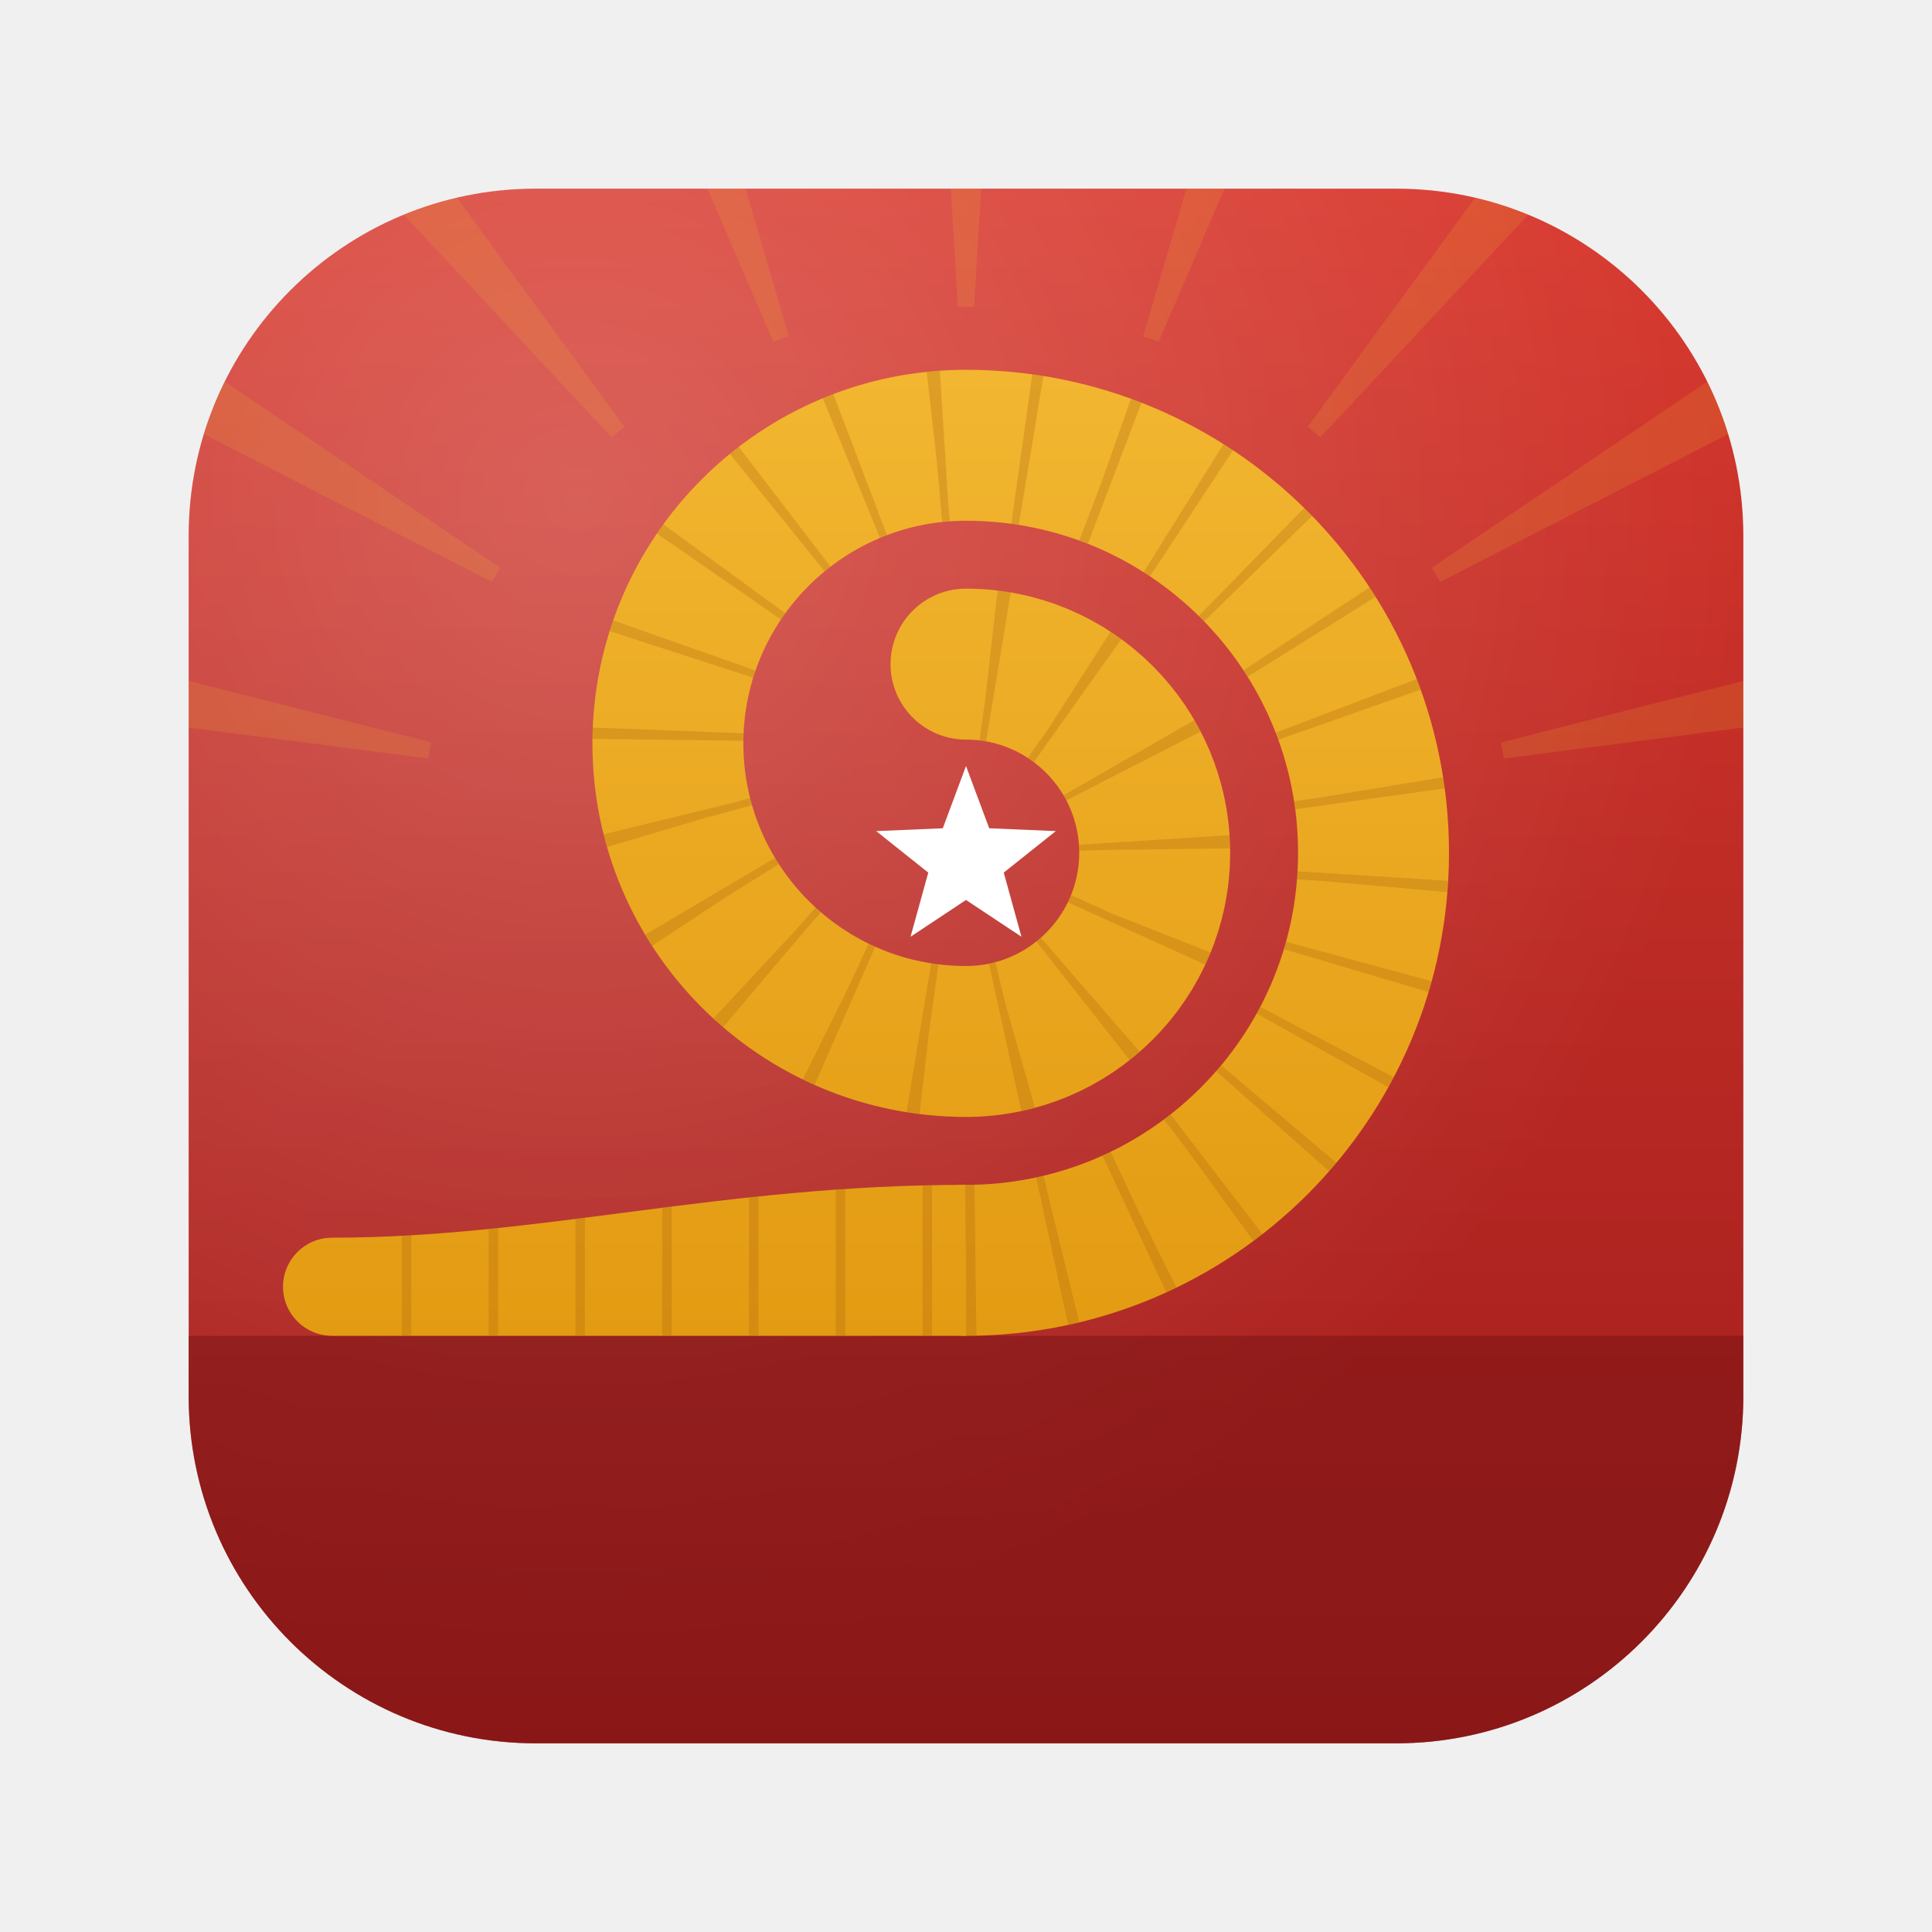
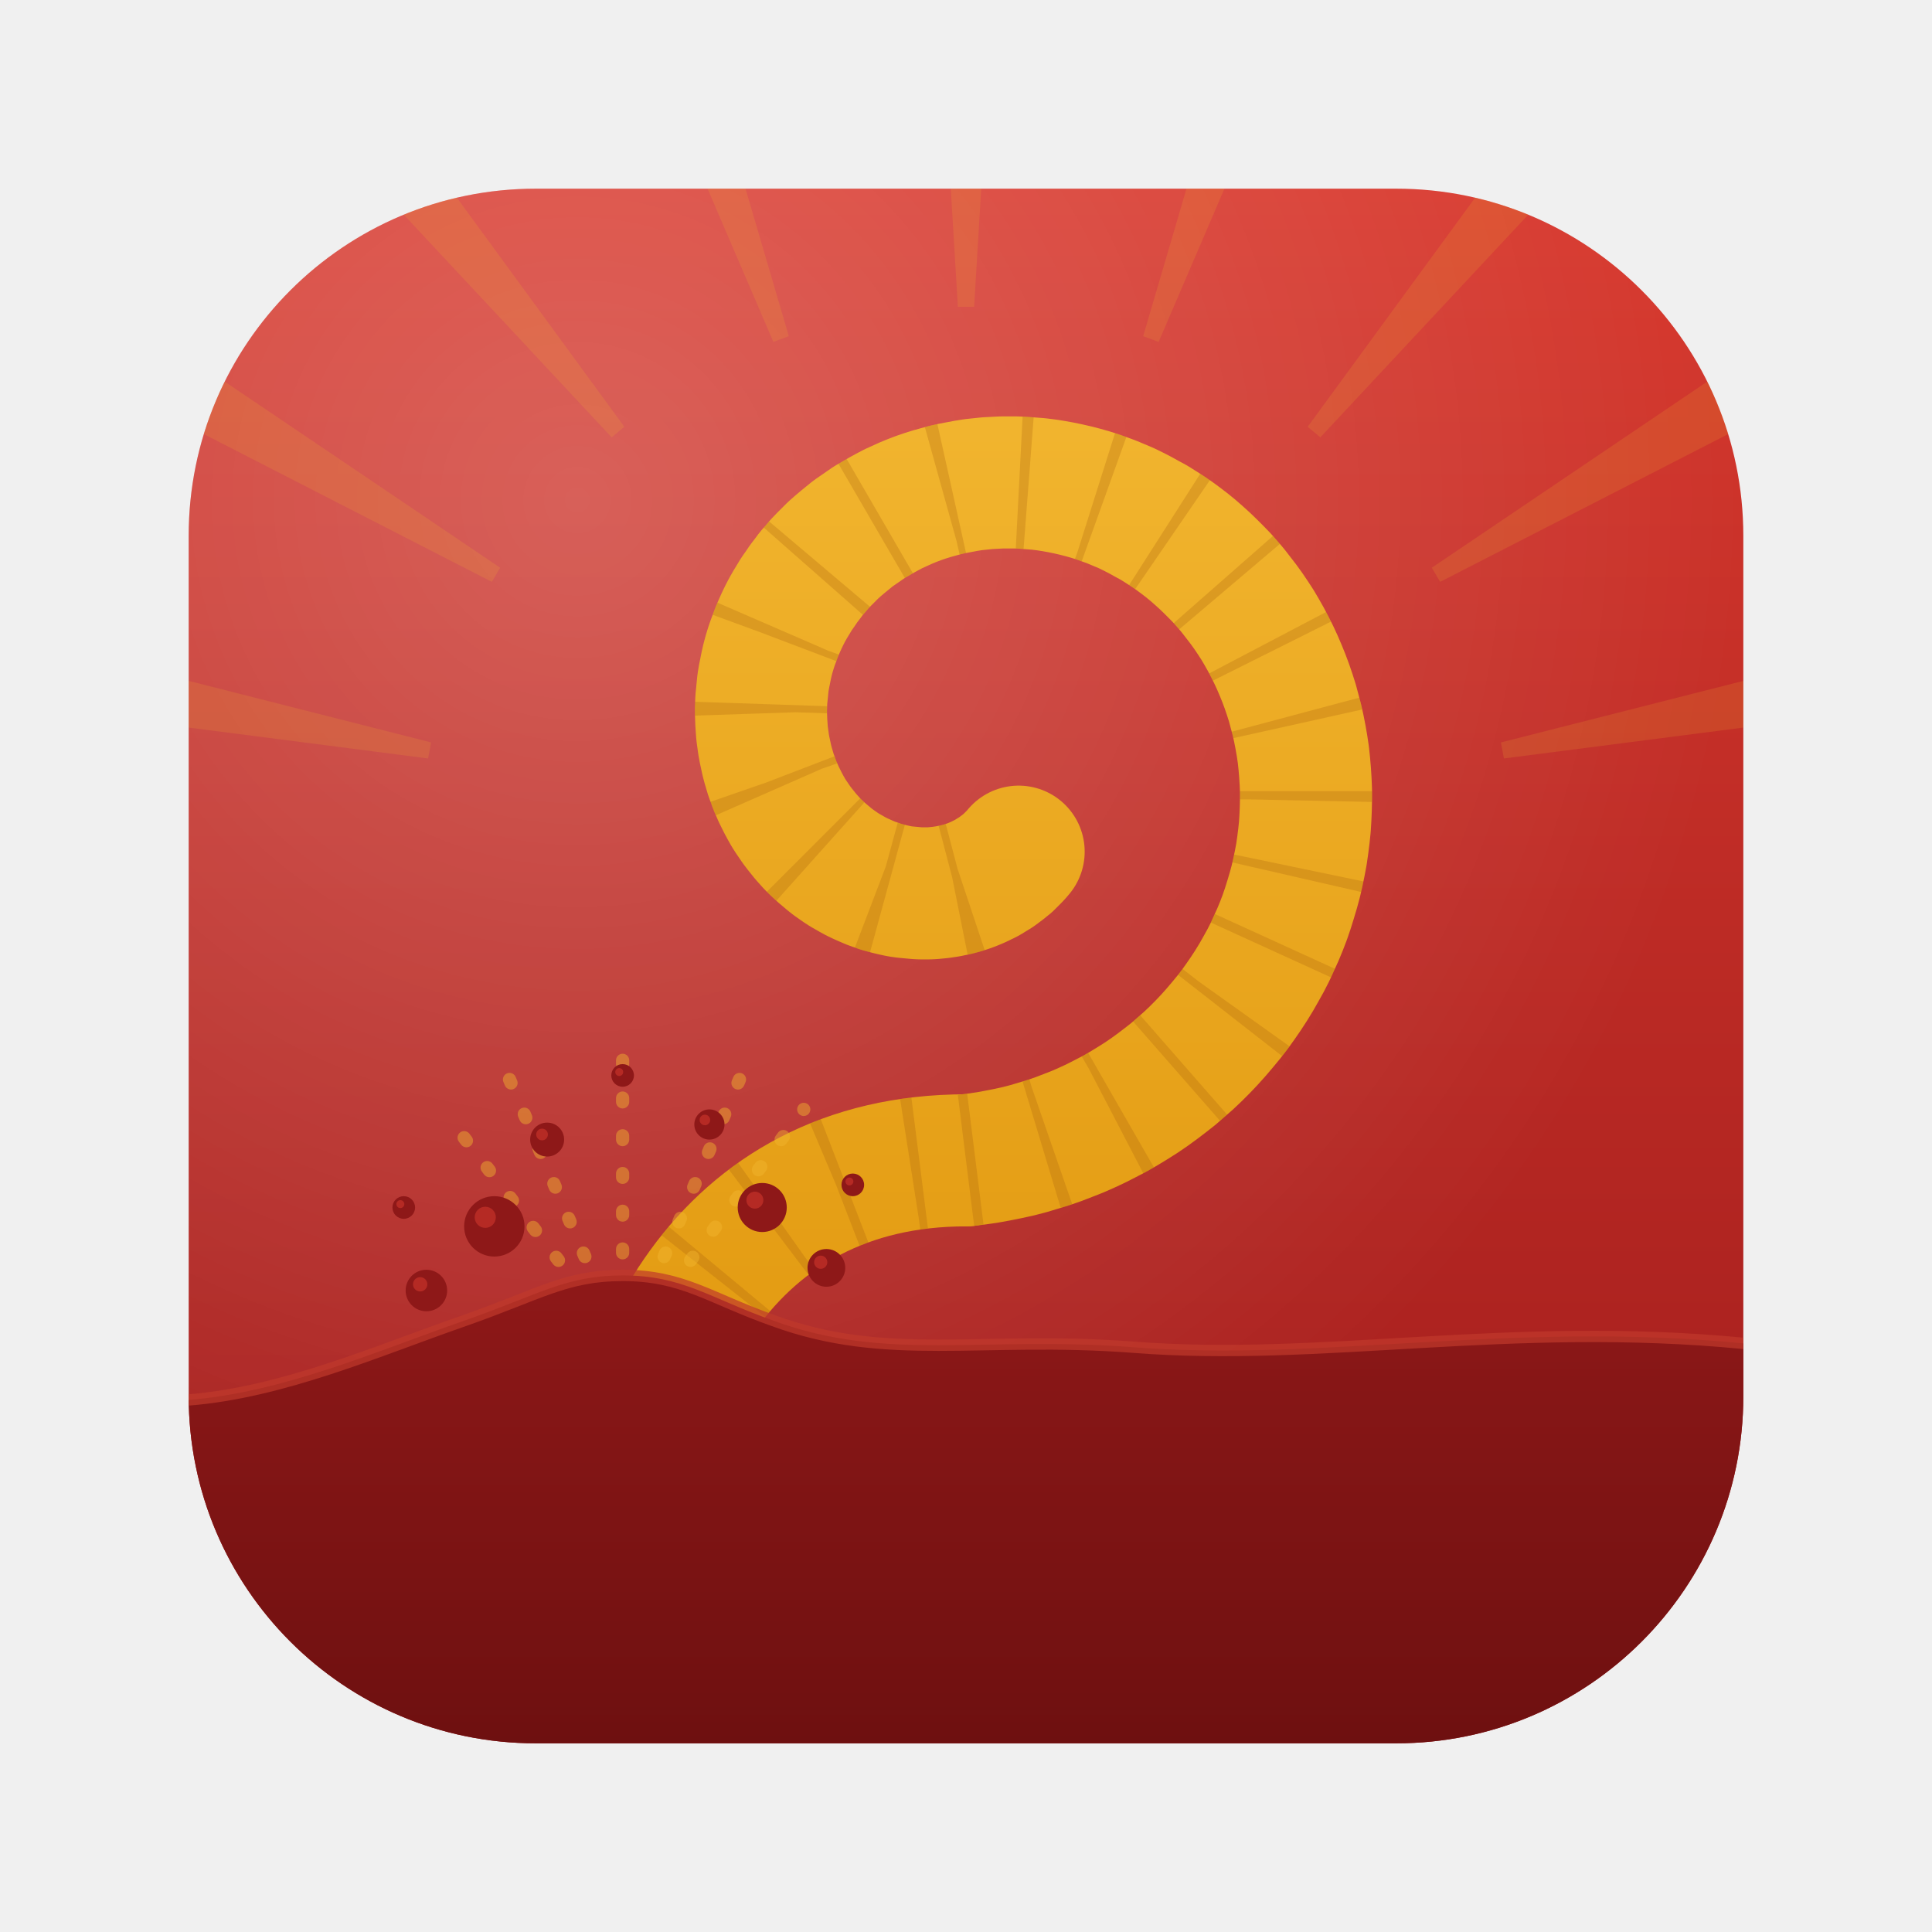
- <svg xmlns="http://www.w3.org/2000/svg" width="1024" height="1024" viewBox="0 0 1024 1024" fill="none" role="img" aria-label="Coiled gold worm with a star at its centre, on a red tile">
+ <svg xmlns="http://www.w3.org/2000/svg" width="1024" height="1024" viewBox="0 0 1024 1024" fill="none" role="img" aria-label="A gold worm coiling out of a red dune under a rising sun">
  <defs>
    <linearGradient id="field" x1="0" y1="100" x2="0" y2="924" gradientUnits="userSpaceOnUse">
      <stop offset="0" stop-color="#D8392E" />
      <stop offset="1" stop-color="#9E1B1B" />
    </linearGradient>
    <radialGradient id="light" cx="306" cy="265" r="618" gradientUnits="userSpaceOnUse">
-       <stop offset="0" stop-color="#fff" stop-opacity=".22" />
-       <stop offset="1" stop-color="#fff" stop-opacity="0" />
+       <stop offset="0" stop-color="#FFFFFF" stop-opacity=".22" />
+       <stop offset="1" stop-color="#FFFFFF" stop-opacity="0" />
    </radialGradient>
-     <linearGradient id="gold" x1="0" y1="196" x2="0" y2="710" gradientUnits="userSpaceOnUse">
+     <linearGradient id="gold" x1="0" y1="190" x2="0" y2="720" gradientUnits="userSpaceOnUse">
      <stop offset="0" stop-color="#F2B630" />
      <stop offset="1" stop-color="#E39B12" />
    </linearGradient>
+     <linearGradient id="soil" x1="0" y1="680" x2="0" y2="924" gradientUnits="userSpaceOnUse">
+       <stop offset="0" stop-color="#8E1818" />
+       <stop offset="1" stop-color="#6E1010" />
+     </linearGradient>
+     <linearGradient id="ray" gradientUnits="userSpaceOnUse">
+       <stop stop-color="#F2B630" />
+     </linearGradient>
+     <linearGradient id="ring" gradientUnits="userSpaceOnUse">
+       <stop stop-color="#A85F0E" />
+     </linearGradient>
+     <linearGradient id="spray" gradientUnits="userSpaceOnUse">
+       <stop stop-color="#F2B630" />
+     </linearGradient>
+     <linearGradient id="ridge" gradientUnits="userSpaceOnUse">
+       <stop stop-color="#C0392B" />
+     </linearGradient>
+     <linearGradient id="clod" gradientUnits="userSpaceOnUse">
+       <stop stop-color="#8E1818" />
+     </linearGradient>
+     <linearGradient id="clod-light" gradientUnits="userSpaceOnUse">
+       <stop stop-color="#B52A24" />
+     </linearGradient>
    <clipPath id="body">
      <rect x="100" y="100" width="824" height="824" rx="184" />
-     </clipPath>
-     <clipPath id="tail">
-       <path d="M512 628C382 628 286 656 176 656A26 26 0 0 0 176 708H512Z" />
    </clipPath>
  </defs>
  <g id="tile">
    <g clip-path="url(#body)">
      <rect x="100" y="100" width="824" height="824" fill="url(#field)" />
      <rect x="100" y="100" width="824" height="824" fill="url(#light)" />
-       <path d="M797.1 402L1368.3 328.3L1353.7 251.8L795.5 393.5ZM763.3 308.4L1275.8 45.5L1236.1 -21.5L758.9 300.9ZM699.8 231.8L1092.9 -189.2L1033 -238.8L693.1 226.2ZM614.1 181.2L841.4 -348L768.2 -374.4L605.9 178.2ZM516.3 162.6L550.9 -412.3L473.1 -412.3L507.7 162.6ZM418.1 178.2L255.8 -374.4L182.6 -348L409.9 181.2ZM330.9 226.2L-9 -238.8L-68.9 -189.2L324.2 231.8ZM265.1 300.9L-212.1 -21.5L-251.8 45.5L260.7 308.4ZM228.5 393.5L-329.7 251.8L-344.3 328.3L226.9 402Z" fill="#F2B630" fill-opacity=".16" />
-       <rect x="100" y="708" width="824" height="216" fill="#7A1414" fill-opacity=".55" />
+     </g>
+   </g>
+   <g id="rays">
+     <g clip-path="url(#body)">
+       <path d="M797.1 402L1368.3 328.3L1353.7 251.8L795.5 393.5ZM763.3 308.4L1275.8 45.5L1236.1 -21.5L758.9 300.9ZM699.8 231.8L1092.9 -189.2L1033 -238.8L693.1 226.2ZM614.1 181.2L841.4 -348L768.2 -374.4L605.9 178.2ZM516.3 162.6L550.9 -412.3L473.1 -412.3L507.7 162.6ZM418.1 178.2L255.8 -374.4L182.6 -348L409.9 181.2ZM330.9 226.2L-9 -238.8L-68.9 -189.2L324.2 231.8ZM265.1 300.9L-212.1 -21.5L-251.8 45.5L260.7 308.4ZM228.5 393.5L-329.7 251.8L-344.3 328.3L226.9 402Z" fill="url(#ray)" fill-opacity=".16" />
    </g>
  </g>
  <g id="mark">
-     <path d="M512 628C382 628 286 656 176 656A26 26 0 0 0 176 708H512Z" fill="url(#gold)" />
-     <path d="M512 668A216 216 0 0 0 512 236A158 158 0 0 0 512 552A100 100 0 0 0 512 352" stroke="url(#gold)" stroke-width="80" stroke-linecap="round" />
+     <g clip-path="url(#body)">
+       <path d="M330 830C330 725 384 615 512 615" stroke="url(#gold)" stroke-width="70" stroke-linecap="round" stroke-linejoin="round" />
+       <path d="M512 615 L517.6 614.3 L523.2 613.5 L528.7 612.5 L534.2 611.4 L539.7 610.2 L545.1 608.8 L550.4 607.2 L555.7 605.6 L560.9 603.8 L566.1 601.8 L571.2 599.8 L576.2 597.6 L581.1 595.3 L586 592.8 L590.8 590.3 L595.5 587.6 L600.1 584.8 L604.7 581.9 L609.1 578.9 L613.5 575.7 L617.7 572.5 L621.9 569.2 L625.9 565.7 L629.9 562.2 L633.7 558.6 L637.4 554.9 L641 551.1 L644.5 547.2 L647.9 543.2 L651.2 539.2 L654.4 535.1 L657.4 530.9 L660.3 526.7 L663.1 522.4 L665.8 518 L668.3 513.6 L670.8 509.1 L673.1 504.6 L675.2 500 L677.3 495.4 L679.2 490.8 L681 486.1 L682.6 481.4 L684.1 476.6 L685.5 471.9 L686.8 467.1 L687.9 462.3 L688.9 457.5 L689.8 452.7 L690.5 447.8 L691.1 443 L691.6 438.2 L691.9 433.3 L692.1 428.5 L692.2 423.7 L692.2 418.9 L692 414.2 L691.7 409.4 L691.3 404.7 L690.8 400 L690.1 395.3 L689.3 390.7 L688.4 386.1 L687.4 381.6 L686.2 377.1 L685 372.6 L683.6 368.2 L682.1 363.8 L680.5 359.5 L678.8 355.3 L677 351.1 L675.1 347 L673.1 343 L671 339 L668.8 335.1 L666.5 331.2 L664.1 327.5 L661.6 323.8 L659 320.2 L656.3 316.7 L653.6 313.2 L650.8 309.9 L647.9 306.6 L644.9 303.5 L641.8 300.4 L638.7 297.4 L635.5 294.5 L632.3 291.7 L629 289 L625.6 286.4 L622.2 283.9 L618.7 281.5 L615.1 279.2 L611.6 277 L607.9 275 L604.3 273 L600.6 271.1 L596.9 269.3 L593.1 267.7 L589.3 266.1 L585.5 264.7 L581.6 263.3 L577.8 262.1 L573.9 261 L570 260 L566.1 259.1 L562.2 258.3 L558.3 257.6 L554.4 257 L550.4 256.5 L546.5 256.2 L542.6 255.9 L538.7 255.7 L534.9 255.7 L531 255.7 L527.1 255.9 L523.3 256.1 L519.5 256.5 L515.7 256.9 L512 257.5 L508.3 258.2 L504.6 258.9 L501 259.7 L497.4 260.7 L493.8 261.7 L490.3 262.8 L486.8 264 L483.4 265.3 L480 266.7 L476.7 268.2 L473.4 269.7 L470.2 271.4 L467.1 273.1 L464 274.9 L460.9 276.7 L458 278.7 L455.1 280.7 L452.2 282.7 L449.5 284.9 L446.8 287.1 L444.2 289.3 L441.6 291.6 L439.2 294 L436.8 296.4 L434.4 298.9 L432.2 301.5 L430 304 L428 306.7 L426 309.3 L424.1 312.1 L422.2 314.8 L420.5 317.6 L418.8 320.4 L417.2 323.2 L415.7 326.1 L414.3 329 L413 331.9 L411.7 334.9 L410.6 337.9 L409.5 340.8 L408.5 343.8 L407.6 346.8 L406.8 349.8 L406.1 352.9 L405.5 355.9 L404.9 358.9 L404.4 361.9 L404.1 364.9 L403.8 367.9 L403.5 370.9 L403.4 373.9 L403.3 376.9 L403.4 379.9 L403.5 382.8 L403.7 385.7 L403.9 388.6 L404.3 391.5 L404.7 394.4 L405.2 397.2 L405.8 400 L406.4 402.8 L407.1 405.5 L407.9 408.2 L408.7 410.9 L409.7 413.5 L410.6 416.1 L411.7 418.6 L412.8 421.1 L414 423.5 L415.2 425.9 L416.5 428.3 L417.8 430.6 L419.2 432.8 L420.7 435 L422.2 437.2 L423.8 439.3 L425.4 441.3 L427 443.3 L428.7 445.2 L430.4 447.1 L432.2 448.9 L434 450.6 L435.9 452.3 L437.8 453.9 L439.7 455.5 L441.6 457 L443.6 458.4 L445.6 459.8 L447.6 461.1 L449.7 462.3 L451.8 463.5 L453.8 464.6 L455.9 465.6 L458.1 466.6 L460.2 467.5 L462.3 468.4 L464.5 469.1 L466.6 469.9 L468.8 470.5 L471 471.1 L473.1 471.6 L475.3 472.1 L477.4 472.5 L479.6 472.8 L481.7 473 L483.9 473.2 L486 473.4 L488.1 473.5 L490.2 473.5 L492.3 473.5 L494.4 473.4 L496.4 473.2 L498.5 473 L500.5 472.7 L502.5 472.4 L504.4 472 L506.4 471.6 L508.3 471.1 L510.2 470.6 L512 470 L513.8 469.4 L515.6 468.7 L517.3 468 L519.1 467.2 L520.7 466.4 L522.4 465.6 L524 464.7 L525.5 463.7 L527.1 462.8 L528.6 461.8 L530 460.7 L531.4 459.7 L532.7 458.6 L534.1 457.5 L535.3 456.3 L536.5 455.1 L537.7 453.9 L538.8 452.7 L539.9 451.4" stroke="url(#gold)" stroke-width="70" stroke-linecap="round" stroke-linejoin="round" />
+     </g>
  </g>
  <g id="rings">
-     <path d="M512 668A216 216 0 0 0 512 236A158 158 0 0 0 512 552A100 100 0 0 0 512 352" stroke="#A85F0E" stroke-opacity=".26" stroke-width="80" stroke-dasharray="5 41" />
-     <path d="M512 668H210" clip-path="url(#tail)" stroke="#A85F0E" stroke-opacity=".26" stroke-width="80" stroke-dasharray="5 41" stroke-dashoffset="28" />
+     <g clip-path="url(#body)">
+       <path d="M330 830C330 725 384 615 512 615" stroke="url(#ring)" stroke-opacity=".26" stroke-width="70" stroke-dasharray="5 36" />
+       <path d="M512 615 L517.6 614.3 L523.2 613.5 L528.7 612.5 L534.2 611.4 L539.7 610.2 L545.1 608.8 L550.4 607.2 L555.7 605.6 L560.9 603.8 L566.1 601.8 L571.2 599.8 L576.2 597.6 L581.1 595.3 L586 592.8 L590.8 590.3 L595.5 587.6 L600.1 584.8 L604.7 581.9 L609.1 578.9 L613.5 575.7 L617.7 572.5 L621.9 569.2 L625.9 565.7 L629.9 562.2 L633.7 558.6 L637.4 554.9 L641 551.1 L644.5 547.2 L647.9 543.2 L651.2 539.2 L654.4 535.1 L657.4 530.9 L660.3 526.7 L663.1 522.4 L665.8 518 L668.3 513.6 L670.8 509.1 L673.1 504.6 L675.2 500 L677.3 495.4 L679.2 490.8 L681 486.1 L682.6 481.4 L684.1 476.6 L685.5 471.9 L686.8 467.1 L687.9 462.3 L688.9 457.5 L689.8 452.7 L690.5 447.8 L691.1 443 L691.6 438.2 L691.9 433.3 L692.1 428.5 L692.2 423.7 L692.2 418.9 L692 414.2 L691.7 409.4 L691.3 404.7 L690.8 400 L690.1 395.3 L689.3 390.7 L688.4 386.1 L687.4 381.6 L686.2 377.1 L685 372.6 L683.6 368.2 L682.1 363.8 L680.5 359.5 L678.8 355.3 L677 351.1 L675.1 347 L673.1 343 L671 339 L668.8 335.1 L666.5 331.2 L664.1 327.5 L661.6 323.8 L659 320.2 L656.3 316.7 L653.6 313.2 L650.8 309.9 L647.9 306.6 L644.9 303.5 L641.8 300.4 L638.7 297.4 L635.5 294.5 L632.3 291.7 L629 289 L625.6 286.4 L622.2 283.9 L618.7 281.5 L615.1 279.2 L611.6 277 L607.9 275 L604.3 273 L600.6 271.1 L596.9 269.3 L593.1 267.7 L589.3 266.1 L585.5 264.7 L581.6 263.3 L577.8 262.1 L573.9 261 L570 260 L566.1 259.1 L562.2 258.3 L558.3 257.6 L554.4 257 L550.4 256.5 L546.5 256.2 L542.6 255.9 L538.7 255.7 L534.9 255.7 L531 255.7 L527.1 255.9 L523.3 256.1 L519.5 256.5 L515.7 256.9 L512 257.5 L508.3 258.2 L504.6 258.9 L501 259.7 L497.4 260.7 L493.8 261.7 L490.3 262.8 L486.8 264 L483.4 265.3 L480 266.7 L476.7 268.2 L473.4 269.7 L470.2 271.4 L467.1 273.1 L464 274.9 L460.9 276.7 L458 278.7 L455.1 280.7 L452.2 282.7 L449.5 284.9 L446.8 287.1 L444.2 289.3 L441.6 291.6 L439.2 294 L436.8 296.4 L434.4 298.9 L432.2 301.5 L430 304 L428 306.7 L426 309.3 L424.1 312.1 L422.2 314.8 L420.5 317.6 L418.8 320.4 L417.2 323.2 L415.7 326.1 L414.3 329 L413 331.9 L411.7 334.9 L410.6 337.9 L409.5 340.8 L408.5 343.8 L407.6 346.8 L406.8 349.8 L406.1 352.9 L405.5 355.9 L404.9 358.9 L404.4 361.9 L404.1 364.9 L403.8 367.9 L403.5 370.9 L403.4 373.9 L403.3 376.9 L403.4 379.9 L403.5 382.8 L403.7 385.7 L403.9 388.6 L404.3 391.5 L404.7 394.4 L405.2 397.2 L405.8 400 L406.4 402.8 L407.1 405.5 L407.9 408.2 L408.7 410.9 L409.7 413.5 L410.6 416.1 L411.7 418.6 L412.8 421.1 L414 423.5 L415.2 425.9 L416.5 428.3 L417.8 430.6 L419.2 432.8 L420.7 435 L422.2 437.2 L423.8 439.3 L425.4 441.3 L427 443.3 L428.7 445.2 L430.4 447.1 L432.2 448.9 L434 450.6 L435.9 452.3 L437.8 453.9 L439.7 455.5 L441.6 457 L443.6 458.4 L445.6 459.8 L447.6 461.1 L449.7 462.3 L451.8 463.5 L453.8 464.6 L455.9 465.6 L458.1 466.6 L460.2 467.5 L462.3 468.4 L464.5 469.1 L466.6 469.9 L468.8 470.5 L471 471.1 L473.1 471.6 L475.3 472.1 L477.4 472.5 L479.6 472.8 L481.7 473 L483.9 473.2 L486 473.4 L488.1 473.5 L490.2 473.5 L492.3 473.5 L494.4 473.4 L496.4 473.2 L498.5 473 L500.5 472.7 L502.5 472.4 L504.4 472 L506.4 471.6 L508.3 471.1 L510.2 470.6 L512 470 L513.8 469.4 L515.6 468.7 L517.3 468 L519.1 467.2 L520.7 466.4 L522.4 465.6 L524 464.7 L525.5 463.7 L527.1 462.8 L528.6 461.8 L530 460.7 L531.4 459.7 L532.7 458.6 L534.1 457.5 L535.3 456.3 L536.5 455.1 L537.7 453.9 L538.8 452.7 L539.9 451.4" stroke="url(#ring)" stroke-opacity=".26" stroke-width="70" stroke-dasharray="5 36" />
+     </g>
  </g>
-   <g id="star">
-     <path d="M512 406L499.7 439L464.4 440.5L492 462.5L482.6 496.5L512 477L541.4 496.5L532 462.5L559.6 440.5L524.3 439Z" fill="#fff" />
+   <g id="ground">
+     <g clip-path="url(#body)">
+       <path d="M100 742C150 738 200 716 246 700C286 686 300 676 330 676C362 676 376 688 410 700C470 722 520 708 600 714C700 722 800 700 924 712L924 924L100 924Z" fill="url(#soil)" />
+       <path d="M100 742C150 738 200 716 246 700C286 686 300 676 330 676C362 676 376 688 410 700C470 722 520 708 600 714C700 722 800 700 924 712" stroke="url(#ridge)" stroke-width="6" stroke-linecap="round" opacity=".7" />
+       <path d="M296 668L236 590" stroke="url(#spray)" stroke-opacity=".45" stroke-width="7" stroke-linecap="round" stroke-dasharray="2 18" />
+       <path d="M366 668L426 588" stroke="url(#spray)" stroke-opacity=".45" stroke-width="7" stroke-linecap="round" stroke-dasharray="2 18" />
+       <path d="M330 664L330 560" stroke="url(#spray)" stroke-opacity=".45" stroke-width="7" stroke-linecap="round" stroke-dasharray="2 18" />
+       <path d="M310 666L270 572" stroke="url(#spray)" stroke-opacity=".45" stroke-width="7" stroke-linecap="round" stroke-dasharray="2 18" />
+       <path d="M352 666L392 572" stroke="url(#spray)" stroke-opacity=".45" stroke-width="7" stroke-linecap="round" stroke-dasharray="2 18" />
+       <circle cx="262" cy="650" r="16" fill="url(#clod)" />
+       <circle cx="257.2" cy="645.2" r="5.6" fill="url(#clod-light)" />
+       <circle cx="404" cy="640" r="13" fill="url(#clod)" />
+       <circle cx="400.1" cy="636.1" r="4.5" fill="url(#clod-light)" />
+       <circle cx="226" cy="684" r="11" fill="url(#clod)" />
+       <circle cx="222.7" cy="680.7" r="3.8" fill="url(#clod-light)" />
+       <circle cx="438" cy="672" r="10" fill="url(#clod)" />
+       <circle cx="435" cy="669" r="3.5" fill="url(#clod-light)" />
+       <circle cx="290" cy="604" r="9" fill="url(#clod)" />
+       <circle cx="287.3" cy="601.3" r="3.1" fill="url(#clod-light)" />
+       <circle cx="376" cy="596" r="8" fill="url(#clod)" />
+       <circle cx="373.6" cy="593.6" r="2.8" fill="url(#clod-light)" />
+       <circle cx="214" cy="640" r="6" fill="url(#clod)" />
+       <circle cx="212.2" cy="638.2" r="2.1" fill="url(#clod-light)" />
+       <circle cx="452" cy="628" r="6" fill="url(#clod)" />
+       <circle cx="450.2" cy="626.2" r="2.1" fill="url(#clod-light)" />
+       <circle cx="330" cy="570" r="6" fill="url(#clod)" />
+       <circle cx="328.2" cy="568.2" r="2.1" fill="url(#clod-light)" />
+     </g>
  </g>
  <g id="mark-small" display="none">
-     <path d="M512 608C382 608 290 636 186 636A42 42 0 0 0 186 720H512Z" fill="url(#gold)" />
-     <path d="M512 664A214 214 0 0 0 512 236A140 140 0 0 0 512 516A66 66 0 0 0 512 384" stroke="url(#gold)" stroke-width="112" stroke-linecap="round" />
-     <path d="M512 412L502.1 438.4L474 439.6L496 457.2L488.5 484.4L512 468.8L535.5 484.4L528 457.2L550 439.6L521.9 438.4Z" fill="#fff" />
+     <g clip-path="url(#body)">
+       <path d="M330 830C330 725 384 615 512 615" stroke="url(#gold)" stroke-width="96" stroke-linecap="round" stroke-linejoin="round" />
+       <path d="M512 615 L523.2 613.5 L534.2 611.3 L545 608.6 L555.7 605.4 L566 601.6 L576.1 597.3 L585.9 592.6 L595.4 587.3 L604.5 581.5 L613.3 575.4 L621.6 568.8 L629.6 561.8 L637.1 554.5 L644.2 546.8 L650.8 538.8 L656.9 530.5 L662.6 521.9 L667.7 513.1 L672.4 504.2 L676.5 495 L680.2 485.7 L683.3 476.3 L685.9 466.7 L687.9 457.2 L689.5 447.6 L690.5 437.9 L691 428.4 L691 418.8 L690.5 409.4 L689.5 400 L688 390.8 L686 381.7 L683.6 372.8 L680.7 364.1 L677.4 355.7 L673.7 347.5 L669.5 339.5 L665 331.9 L660.1 324.5 L654.9 317.5 L649.3 310.8 L643.5 304.5 L637.3 298.5 L630.9 292.9 L624.3 287.7 L617.4 283 L610.3 278.6 L603.1 274.6 L595.7 271.1 L588.3 267.9 L580.7 265.2 L573 263 L565.3 261.1 L557.6 259.7 L549.9 258.7 L542.1 258.2 L534.5 258 L526.9 258.3 L519.4 258.9 L512 260 L504.7 261.4 L497.6 263.3 L490.7 265.4 L483.9 268 L477.4 270.8 L471.1 274 L465 277.5 L459.1 281.2 L453.5 285.3 L448.3 289.6 L443.2 294.1 L438.5 298.9 L434.1 303.8 L430 309 L426.3 314.3 L422.8 319.7 L419.7 325.3 L416.9 330.9 L414.5 336.7 L412.4 342.5 L410.6 348.4 L409.2 354.2 L408.1 360.1 L407.4 366 L407 371.9 L406.8 377.6 L407.1 383.4 L407.6 389 L408.4 394.6 L409.5 400 L410.9 405.3 L412.5 410.5 L414.5 415.4 L416.6 420.3 L419 424.9 L421.6 429.4 L424.5 433.6 L427.5 437.6 L430.7 441.4 L434.1 445 L437.6 448.3 L441.2 451.4 L445 454.3 L448.8 456.9 L452.8 459.2 L456.8 461.3 L460.9 463.1 L465 464.7 L469.1 466 L473.2 467.1 L477.4 467.9 L481.5 468.5 L485.6 468.9 L489.6 469 L493.6 468.8 L497.4 468.5 L501.2 467.9 L504.9 467.1 L508.5 466.2 L512 465" stroke="url(#gold)" stroke-width="96" stroke-linecap="round" stroke-linejoin="round" />
+       <path d="M100 742C150 738 200 716 246 700C286 686 300 676 330 676C362 676 376 688 410 700C470 722 520 708 600 714C700 722 800 700 924 712L924 924L100 924Z" fill="url(#soil)" />
+       <path d="M100 742C150 738 200 716 246 700C286 686 300 676 330 676C362 676 376 688 410 700C470 722 520 708 600 714C700 722 800 700 924 712" stroke="url(#ridge)" stroke-width="10" stroke-linecap="round" opacity=".7" />
+       <circle cx="256" cy="640" r="24" fill="url(#clod)" />
+       <circle cx="248.8" cy="632.8" r="8.4" fill="url(#clod-light)" />
+       <circle cx="410" cy="628" r="20" fill="url(#clod)" />
+       <circle cx="404" cy="622" r="7" fill="url(#clod-light)" />
+       <circle cx="228" cy="690" r="15" fill="url(#clod)" />
+       <circle cx="223.5" cy="685.5" r="5.3" fill="url(#clod-light)" />
+     </g>
  </g>
  <g id="mark-tiny" display="none">
-     <path d="M540 606C410 606 300 626 186 626A38 38 0 0 0 186 702H540Z" fill="#F2B630" />
-     <path d="M540 654A216 216 0 0 0 540 222A132 132 0 0 0 540 486A48 48 0 0 0 540 390" stroke="#F2B630" stroke-width="96" stroke-linecap="round" />
+     <g clip-path="url(#body)">
+       <path d="M330 830C330 728 384 618 512 618" stroke="url(#gold)" stroke-width="128" stroke-linecap="round" stroke-linejoin="round" />
+       <path d="M512 618 L527.3 615.4 L542.3 611.7 L556.8 607 L570.9 601.3 L584.3 594.7 L597.1 587.2 L609.3 579 L620.7 569.9 L631.3 560.2 L641.1 549.9 L650.1 539 L658.2 527.6 L665.3 515.8 L671.5 503.6 L676.8 491.2 L681.2 478.5 L684.6 465.7 L687 452.9 L688.5 440 L689 427.2 L688.7 414.6 L687.4 402.1 L685.3 389.9 L682.4 378.1 L678.7 366.6 L674.1 355.6 L668.9 345 L663 335 L656.5 325.5 L649.4 316.7 L641.8 308.5 L633.7 300.9 L625.2 294.1 L616.4 287.9 L607.2 282.5 L597.8 277.9 L588.2 274 L578.6 270.8 L568.8 268.4 L559 266.7 L549.3 265.8 L539.7 265.6 L530.3 266.1 L521 267.2 L512 269 L503.3 271.4 L494.9 274.4 L486.9 278 L479.3 282 L472.2 286.6 L465.5 291.6 L459.3 296.9 L453.7 302.6 L448.5 308.6 L443.9 314.9 L439.9 321.3 L436.4 328 L433.5 334.7 L431.2 341.5 L429.4 348.3 L428.2 355.1 L427.5 361.9 L427.4 368.5 L427.7 375 L428.5 381.3 L429.8 387.4 L431.5 393.2 L433.6 398.7" stroke="url(#gold)" stroke-width="128" stroke-linecap="round" stroke-linejoin="round" />
+       <path d="M100 742C170 734 240 690 330 684C420 678 470 716 560 714C680 712 800 702 924 710L924 924L100 924Z" fill="url(#soil)" />
+       <path d="M100 742C170 734 240 690 330 684C420 678 470 716 560 714C680 712 800 702 924 710" stroke="url(#ridge)" stroke-width="16" stroke-linecap="round" opacity=".8" />
+     </g>
  </g>
-   <g id="glyph" display="none">
-     <path d="M560 656C400 656 230 694 96 694A55 55 0 0 0 96 804H560Z" fill="#000" />
-     <path d="M560 730A318 318 0 0 0 560 94A212 212 0 0 0 560 518A106 106 0 0 0 560 306" stroke="#000" stroke-width="148" stroke-linecap="round" />
+   <g id="glyph" display="none" data-view-box="5 15 380 265">
+     <path d="M40 130 L40 190 A55 55 0 0 0 150 190 L150 110 A60 60 0 0 1 270 110 L270 160 A55 55 0 0 0 325 215 L350 215" stroke="#000" stroke-width="62" stroke-linecap="round" stroke-linejoin="round" />
  </g>
  <g id="wordmark" display="none" data-advance="2958">
    <path d="M229 0L37 -710L196 -710L318 -210L441 -710L574 -710L698 -210L819 -710L978 -710L787 0L623 0L507 -454L391 0L229 0ZM1324 12Q1242 12 1181 -22.5Q1120 -57 1086 -120Q1052 -183 1052 -268Q1052 -353 1086 -415.5Q1120 -478 1181 -513Q1242 -548 1324 -548Q1406 -548 1467.5 -513Q1529 -478 1562.5 -415.5Q1596 -353 1596 -268Q1596 -183 1562.5 -120Q1529 -57 1467.5 -22.5Q1406 12 1324 12ZM1324 -103Q1380 -103 1411 -146.5Q1442 -190 1442 -268Q1442 -346 1411 -389.5Q1380 -433 1324 -433Q1268 -433 1237 -389.5Q1206 -346 1206 -268Q1206 -190 1237 -146.5Q1268 -103 1324 -103ZM1699 0L1699 -536L1841 -536L1845 -429Q1861 -485 1892 -510.5Q1923 -536 1972 -536L2021 -536L2021 -412L1972 -412Q1909 -412 1879 -386.5Q1849 -361 1849 -301L1849 0L1699 0ZM2124 0L2124 -536L2259 -536L2262 -449Q2282 -496 2320.5 -522Q2359 -548 2408 -548Q2466 -548 2505 -518.5Q2544 -489 2561 -439Q2580 -492 2619.5 -520Q2659 -548 2712 -548Q2794 -548 2843 -496Q2892 -444 2892 -345L2892 0L2742 0L2742 -303Q2742 -429 2661 -429Q2620 -429 2597.5 -395.5Q2575 -362 2575 -301L2575 0L2440 0L2440 -301Q2440 -363 2422 -396Q2404 -429 2360 -429Q2319 -429 2296.5 -395Q2274 -361 2274 -301L2274 0L2124 0Z" />
  </g>
</svg>
